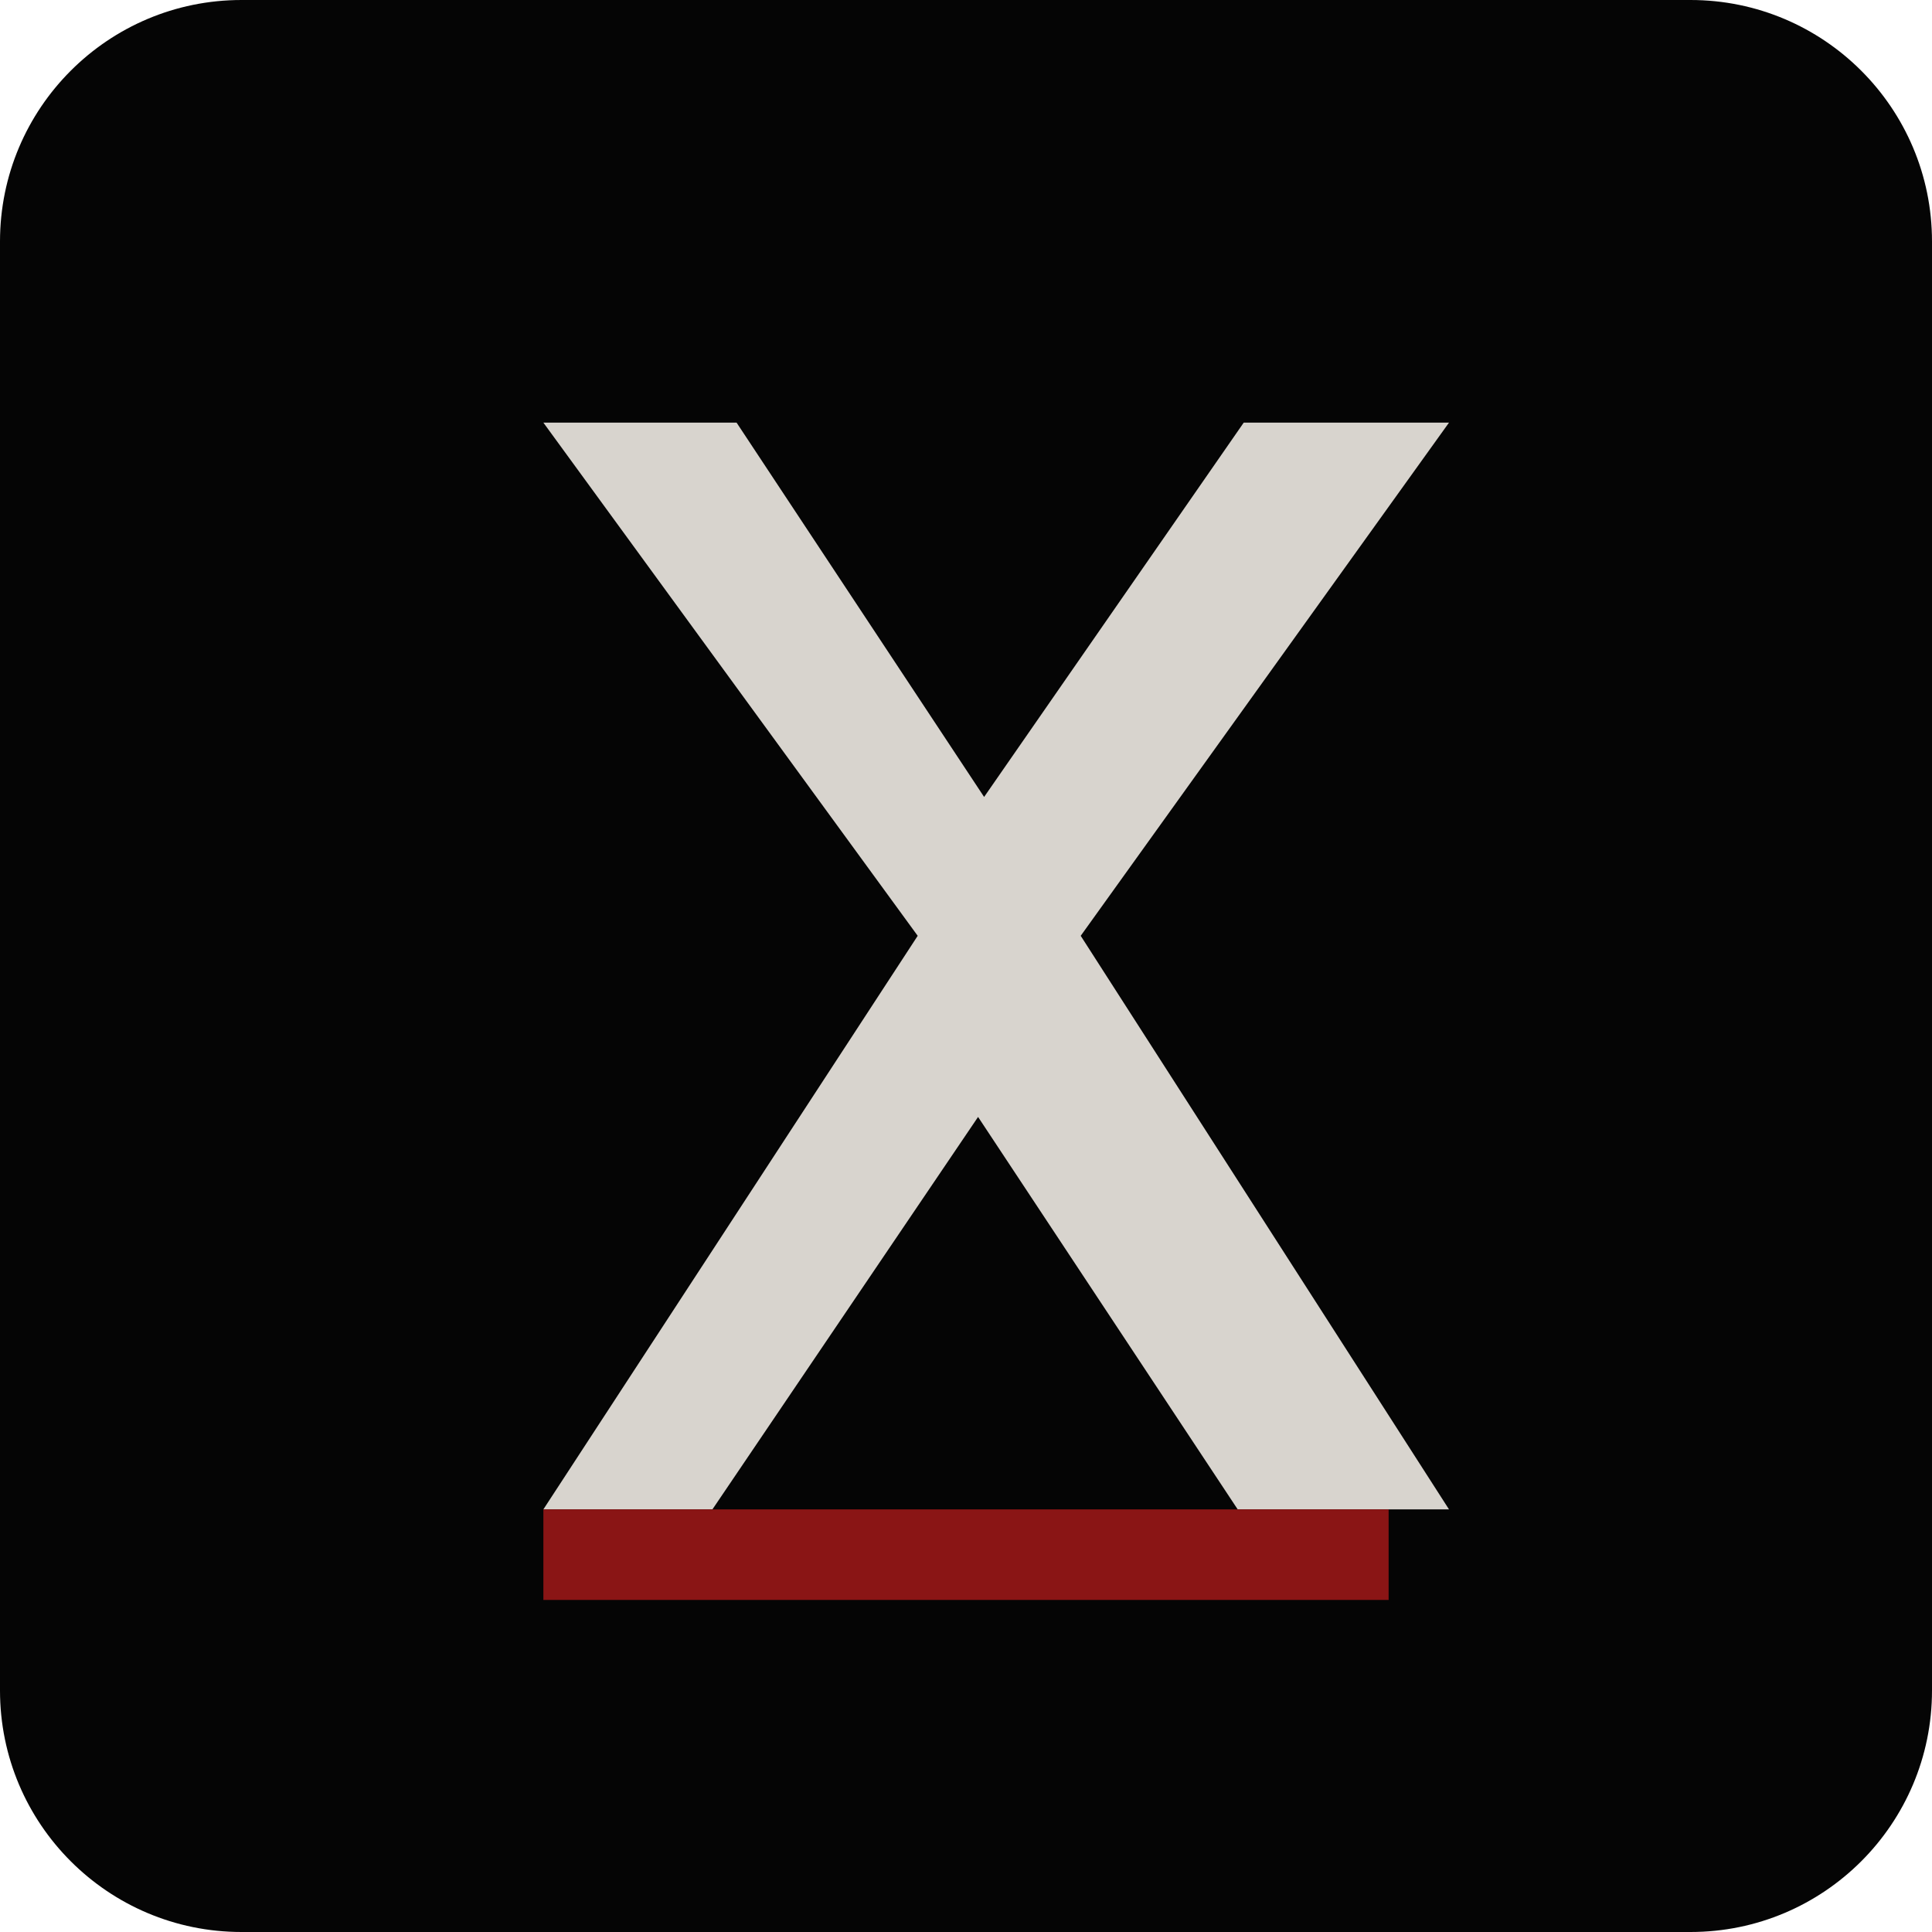
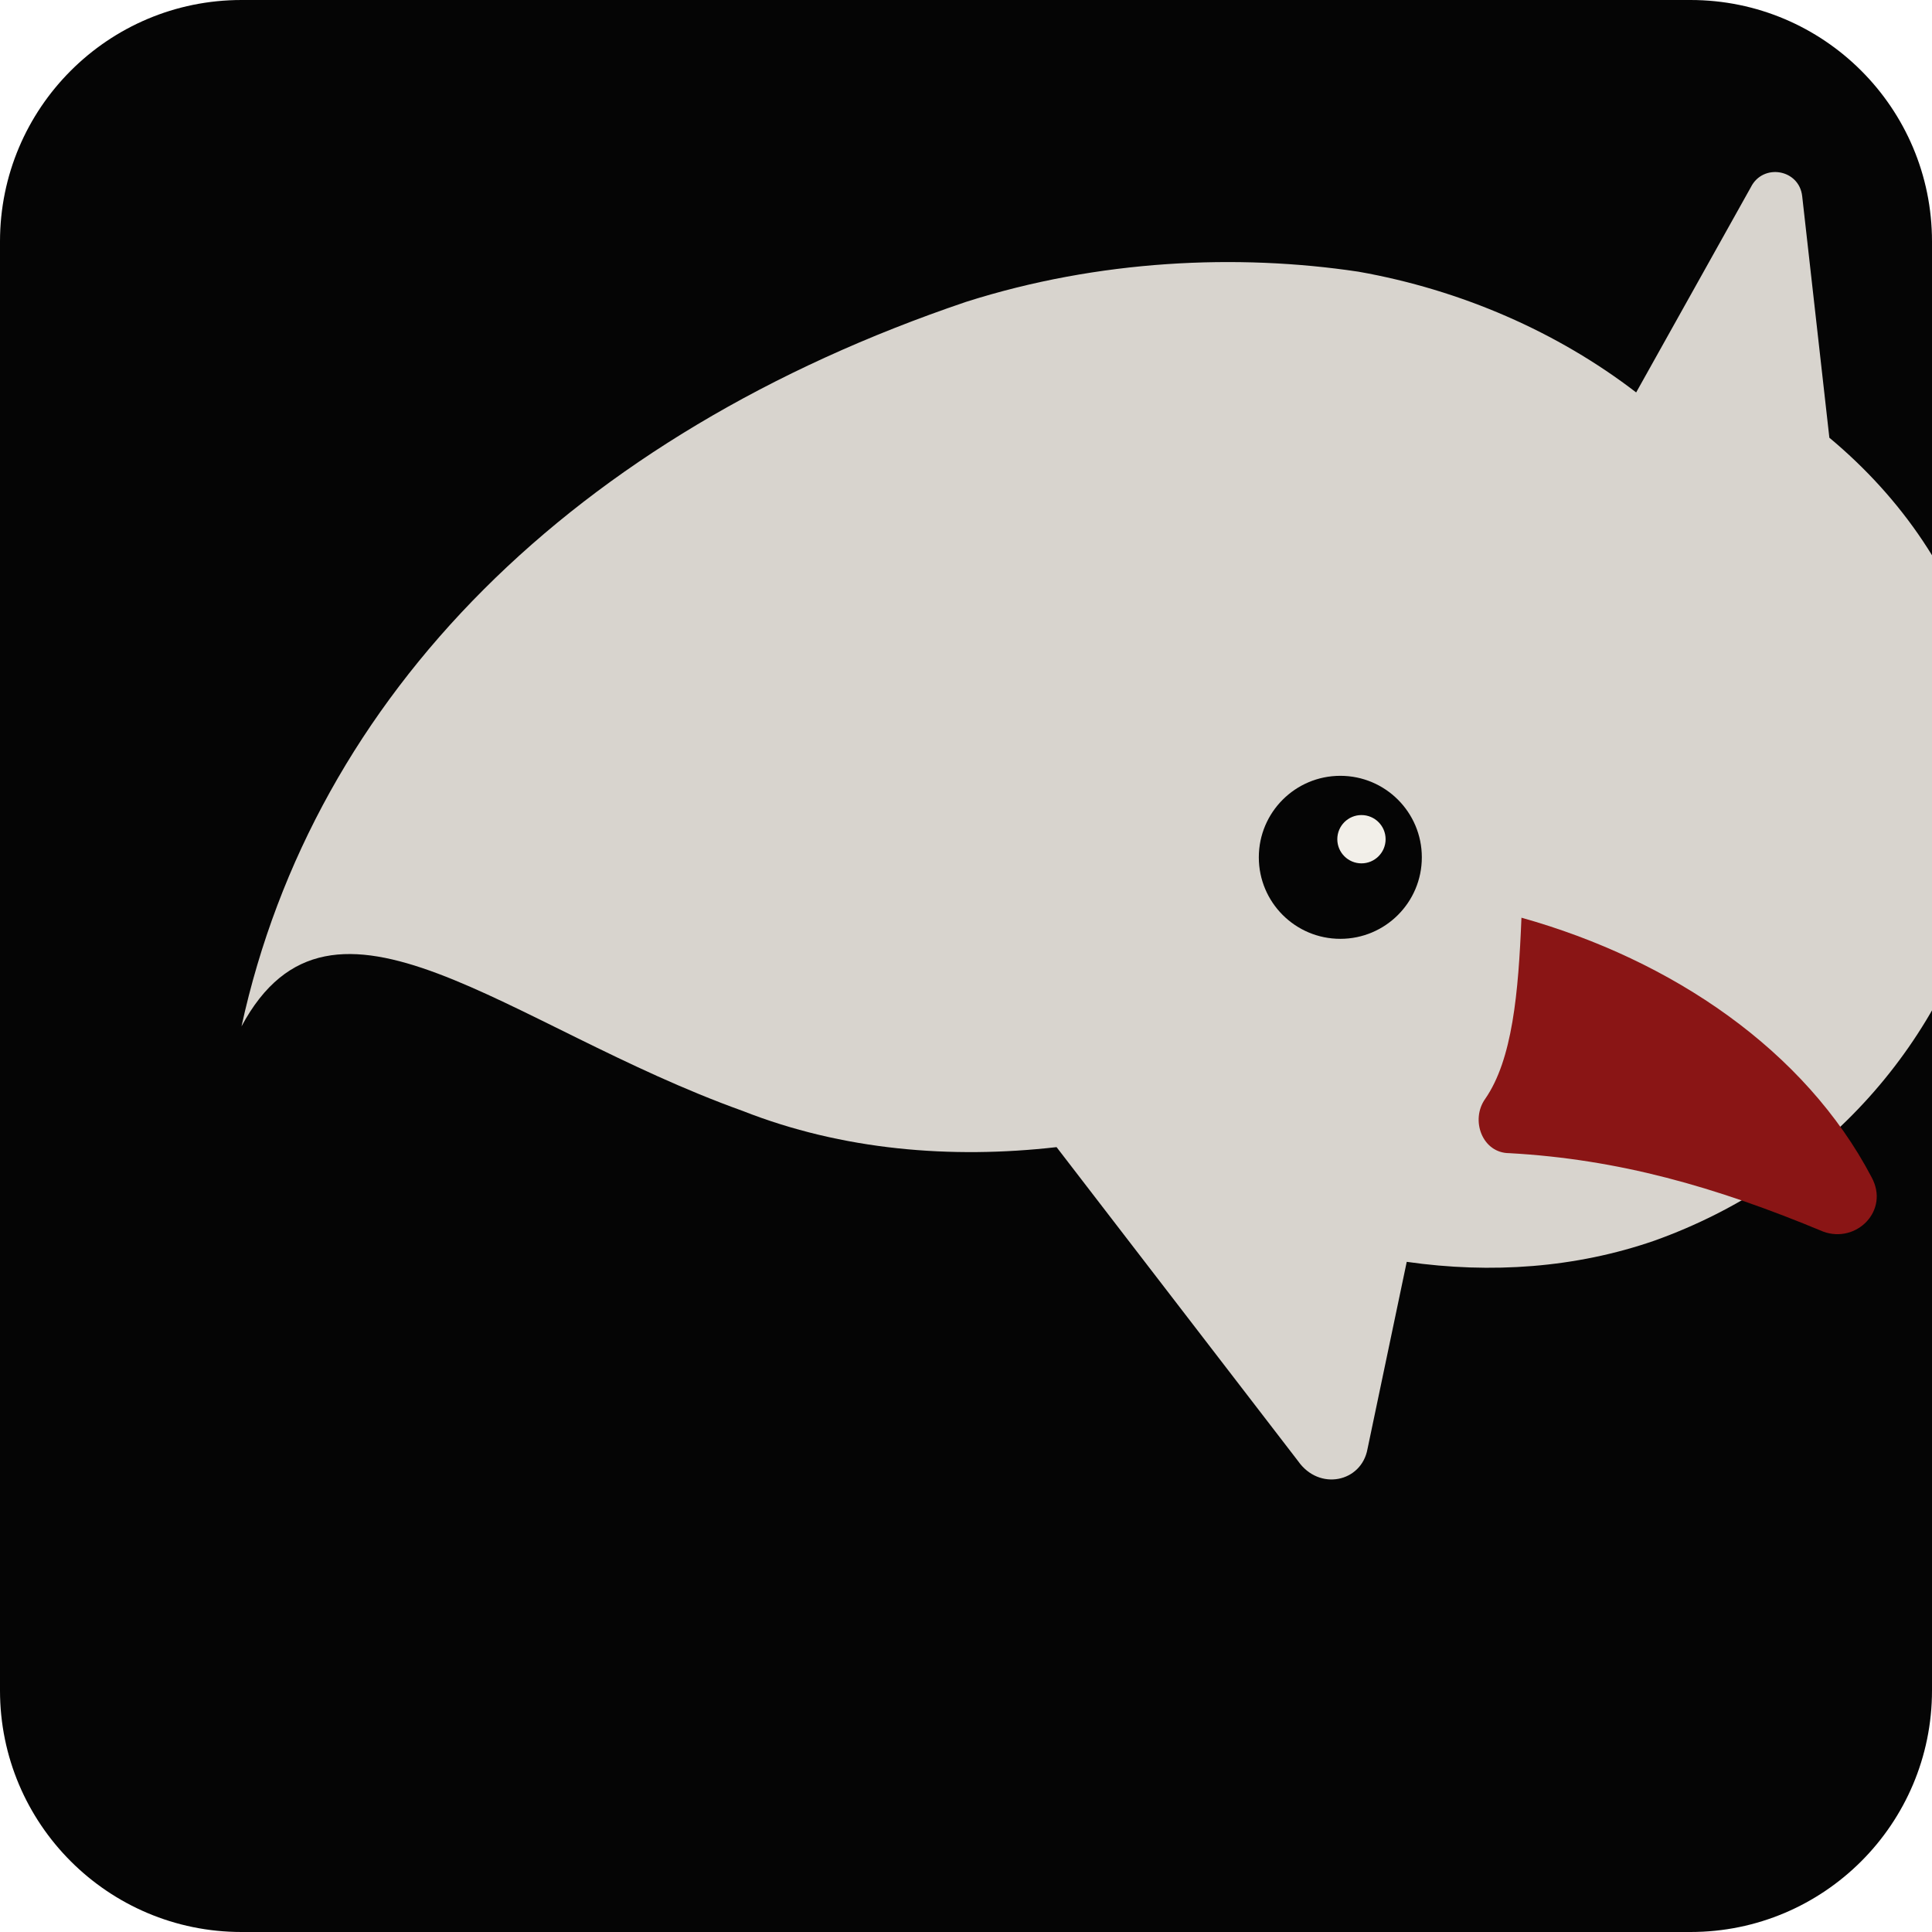
<svg xmlns="http://www.w3.org/2000/svg" viewBox="0 0 32 32" role="img" aria-label="Kodranni">
  <rect width="32" height="32" rx="4" fill="#050505" />
-   <path fill="#d8d4ce" d="M9 7h3.2l4.1 6.2L20.6 7H24l-6.1 8.5L24 25h-3.5l-4.3-6.5L11.8 25H9l6.2-9.5L9 7z" />
-   <path fill="#8a1515" d="M9 25h14v1.5H9z" />
+   <path fill="#d8d4ce" d="M4 17c1.2-5.5 5.5-9.8 12-12 2.2-.7 4.5-.8 6.5-.5 1.7.3 3.3 1 4.6 2l1.9-3.4c.2-.4.8-.3.85.15l.45 4c1.2 1 2.1 2.3 2.5 3.8.35 1.1.4 2.3.1 3.4-.65 2.8-2.7 5.1-5.5 6.1-1.3.45-2.7.55-4.1.35l-.65 3.1c-.1.55-.8.7-1.15.2L17.5 19c-1.75.2-3.55.05-5.2-.6C8.4 17 5.5 14.2 4 17z" />
+   <circle cx="22.2" cy="14.2" r="1.35" fill="#050505" />
+   <circle cx="22.55" cy="13.9" r="0.4" fill="#f2efe9" />
+   <path fill="#8a1515" d="M25.2 15.2c2.5.7 4.7 2.2 5.8 4.3.3.55-.25 1.1-.8.9-1.8-.75-3.4-1.2-5.2-1.3-.45 0-.65-.55-.4-.9.45-.65.55-1.75.6-3z" />
</svg>
